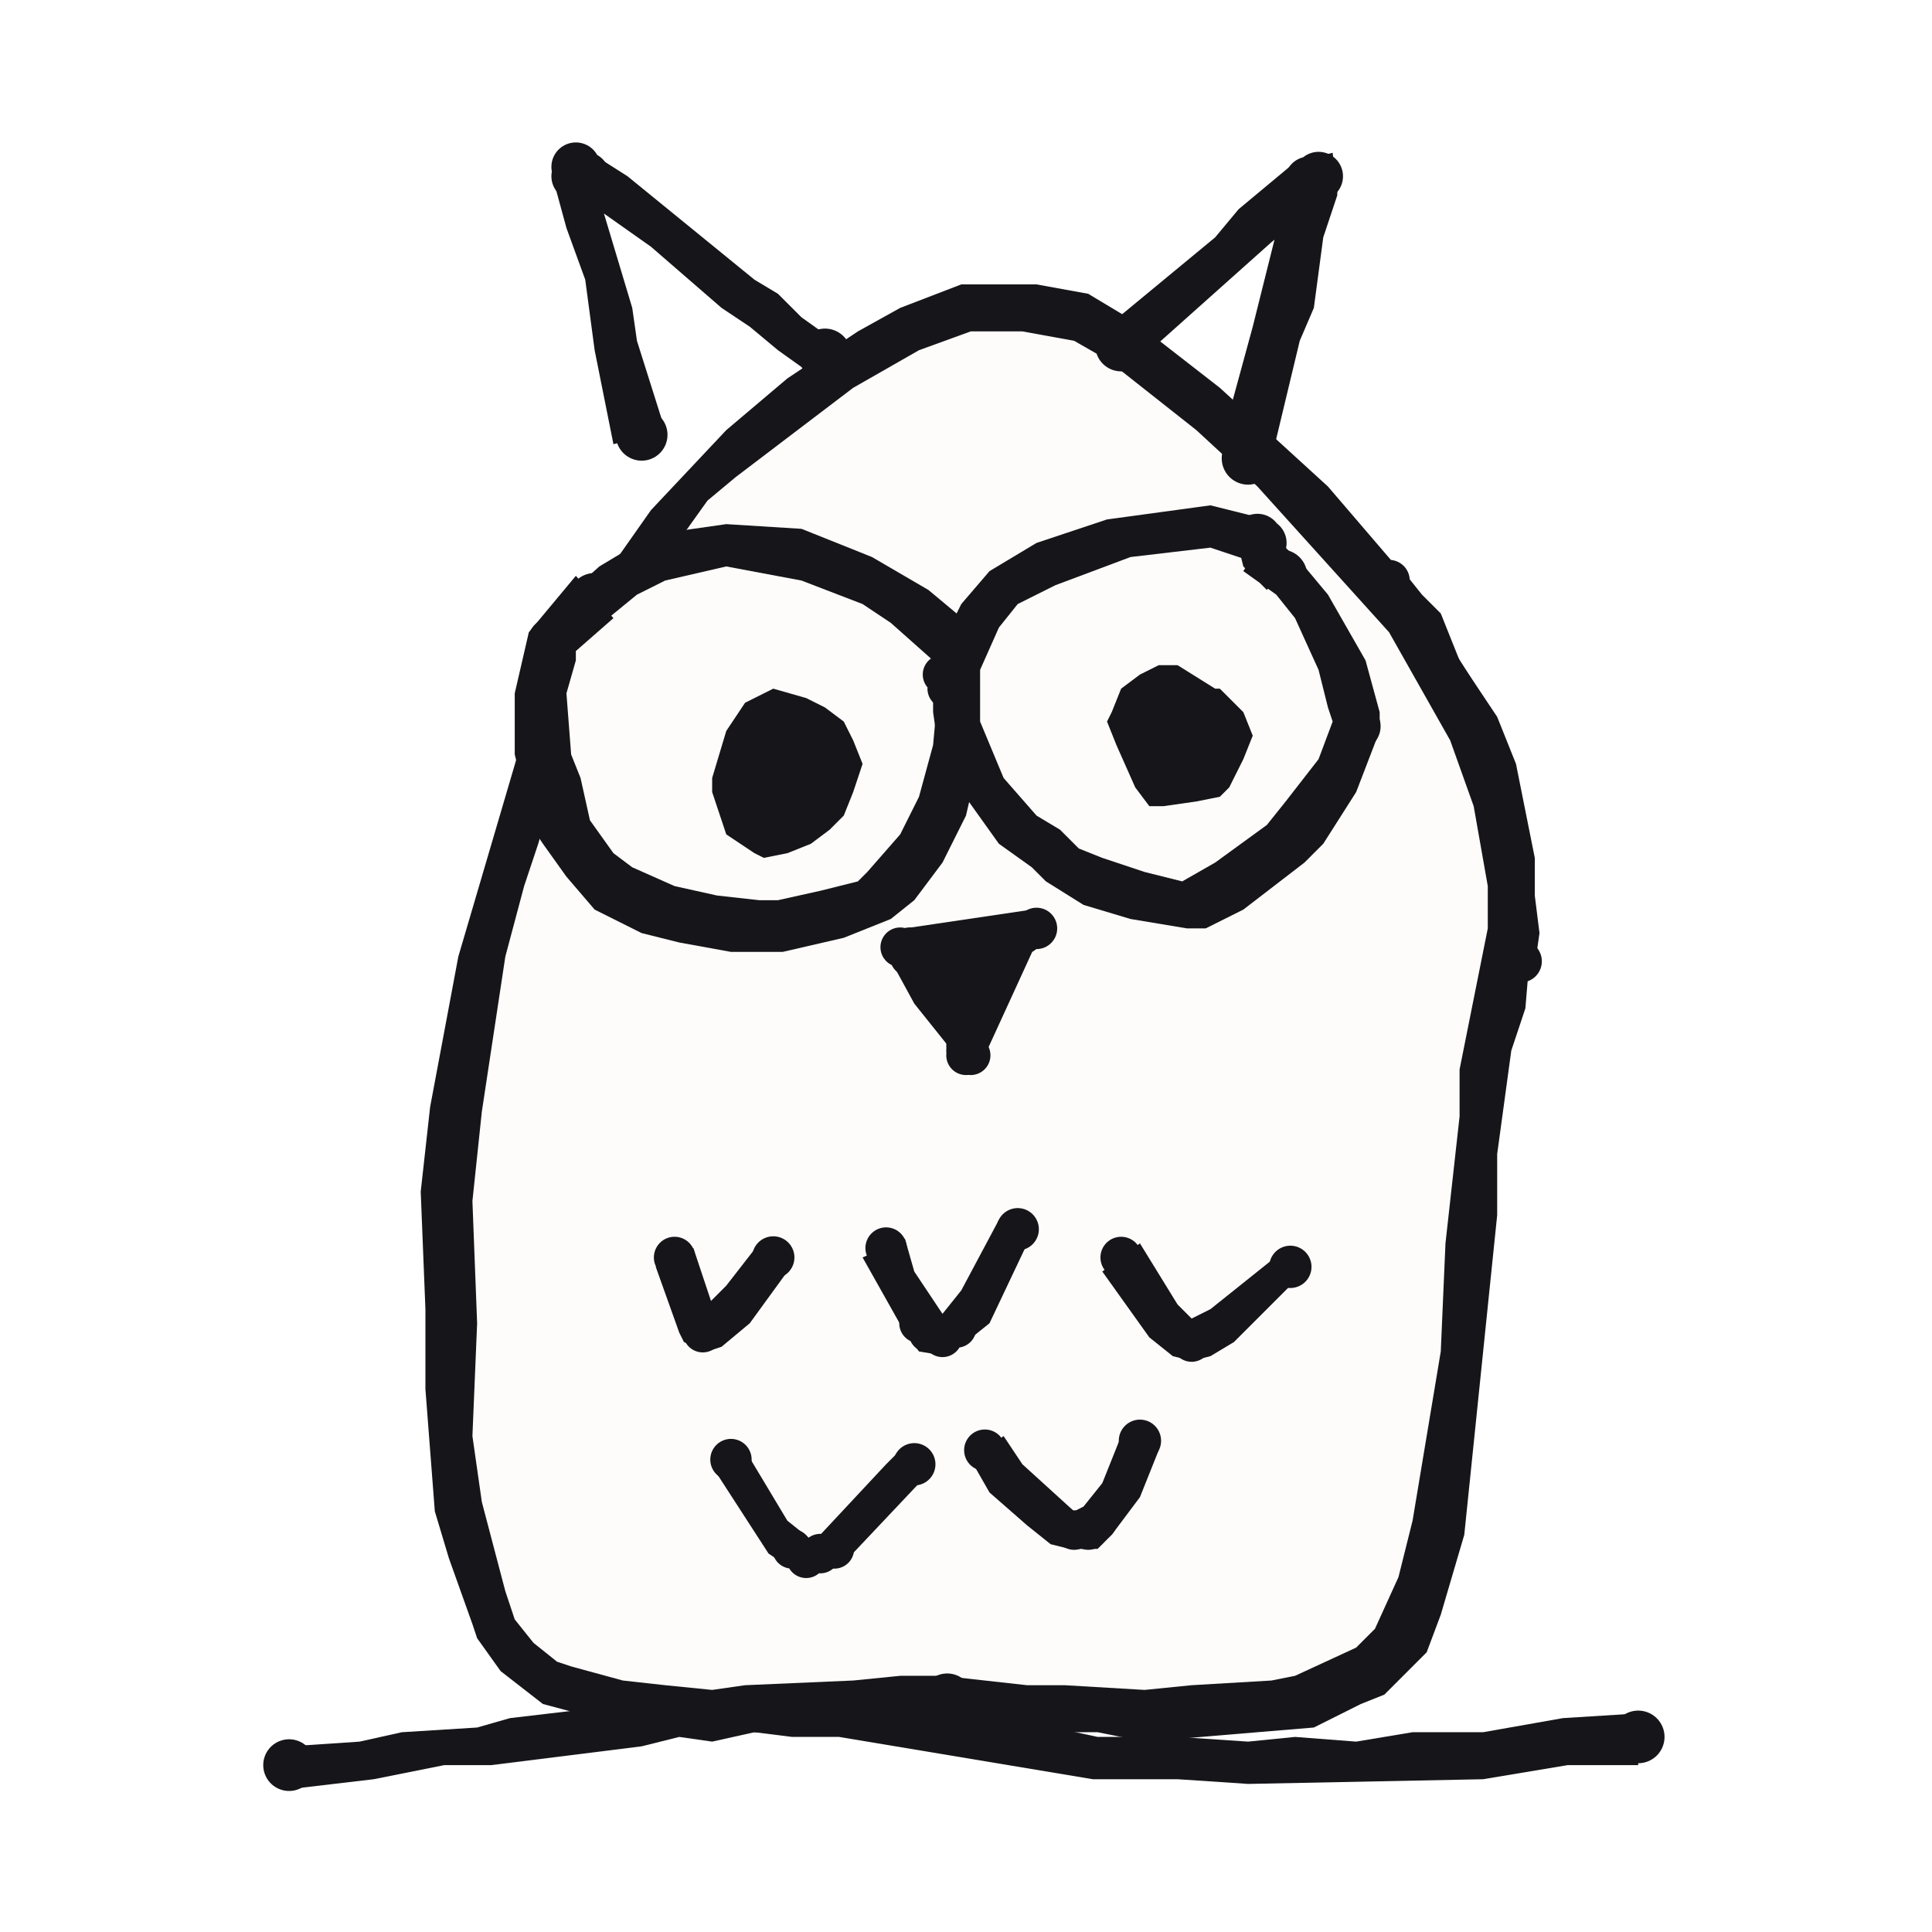
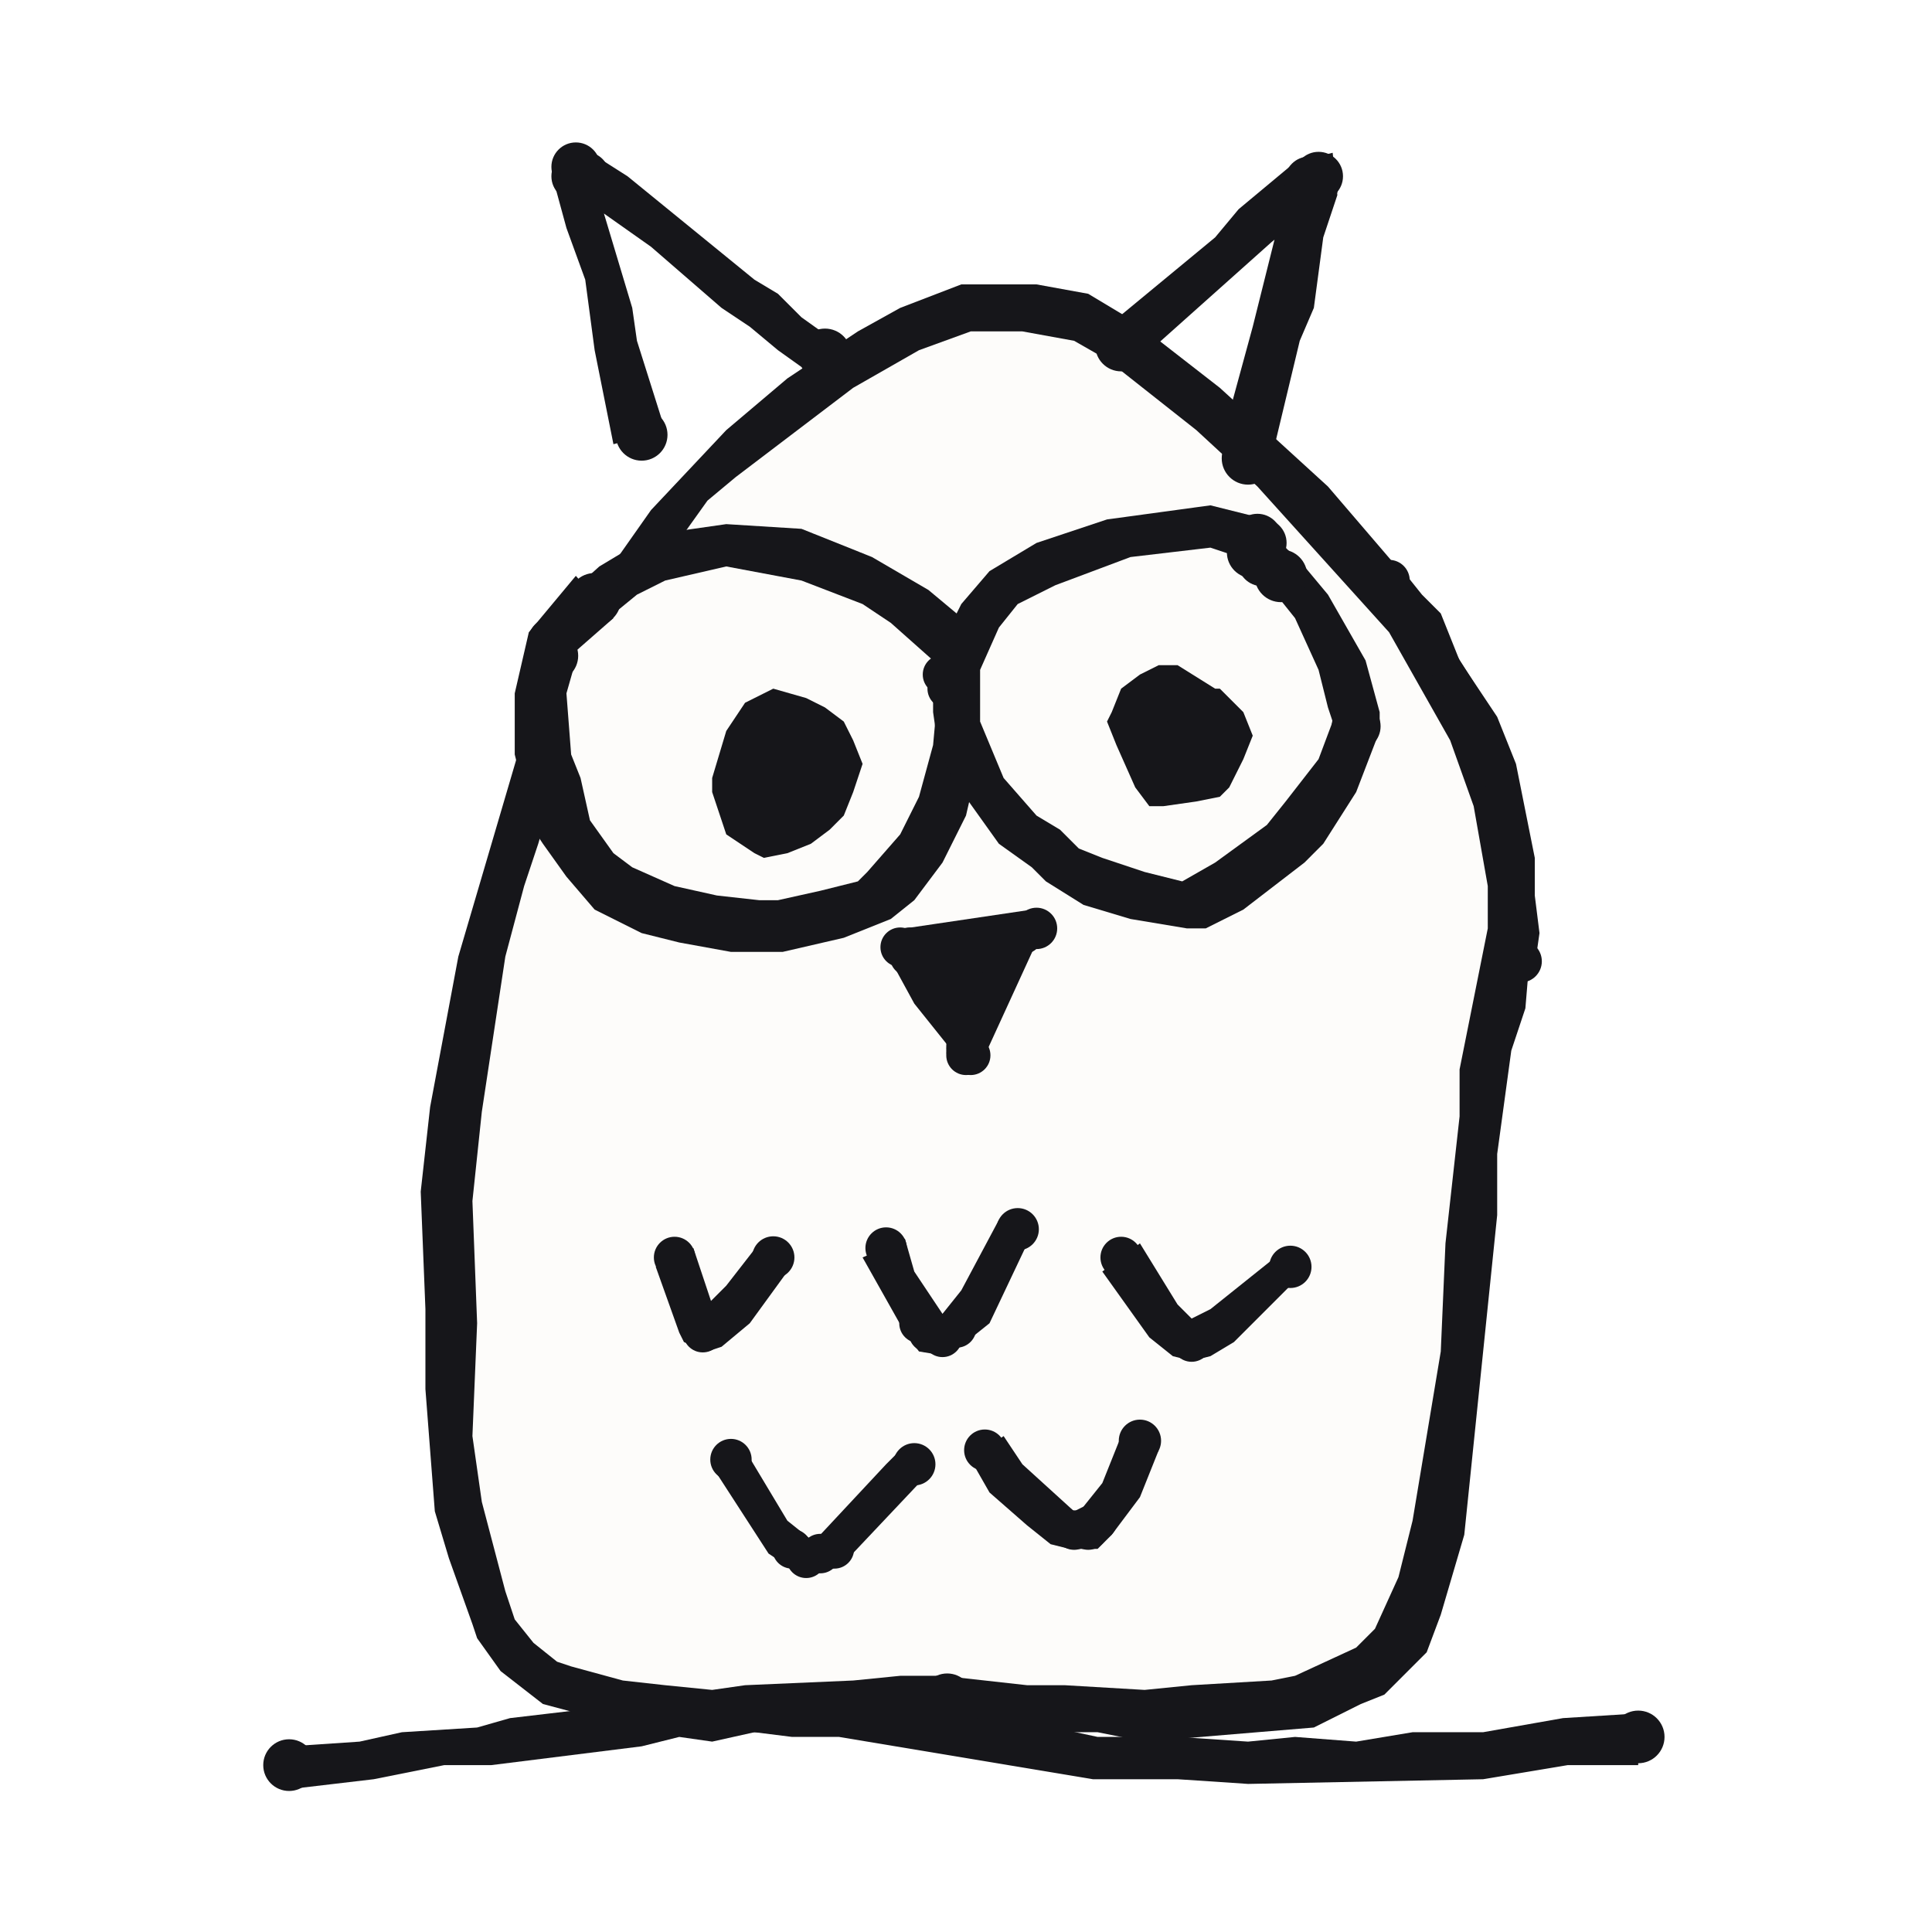
<svg xmlns="http://www.w3.org/2000/svg" viewBox="51.5 64.5 411.0 411.0">
  <path d="M253,426 L243,425 L201,429 L183,427 L174,424 L167,421 L162,417 L157,411 L153,402 L149,388 L147,368 L148,343 L147,318 L148,301 L153,271 L158,252 L161,243 L168,218 L175,202 L186,186 L200,168 L214,155 L226,145 L237,139 L252,131 L257,130 L274,130 L281,132 L290,137 L308,151 L323,164 L335,177 L351,196 L364,218 L369,232 L373,250 L373,255 L371,273 L367,295 L362,352 L358,387 L353,406 L350,413 L345,418 L339,422 L330,426 L323,428 L295,429 L278,428 L270,428 L253,426 Z" fill="#fdfcfa" />
  <path d="M253,421 L243,421 L233,422 L210,423 L203,424 L193,423 L184,422 L173,419 L170,418 L165,414 L161,409 L159,403 L154,384 L152,370 L153,346 L152,320 L154,301 L159,268 L163,253 L166,244 L173,220 L180,203 L197,178 L202,171 L208,166 L233,147 L247,139 L258,135 L269,135 L280,137 L287,141 L306,156 L319,168 L347,199 L360,222 L365,236 L368,253 L368,262 L362,292 L362,302 L359,329 L358,352 L352,388 L349,400 L344,411 L340,415 L327,421 L322,422 L305,423 L295,424 L278,423 L270,423 L252,421 L250,422 L233,423 L215,425 L191,425 L190,433 L216,433 L234,432 L241,433 L253,431 L270,433 L285,433 L295,435 L331,432 L341,427 L346,425 L355,416 L358,408 L363,391 L370,323 L370,310 L373,288 L376,279 L378,255 L375,233 L369,216 L352,189 L334,168 L311,147 L293,133 L283,127 L272,125 L256,125 L243,130 L234,135 L219,145 L206,156 L190,173 L171,200 L164,217 L149,268 L143,300 L141,318 L142,343 L142,360 L144,386 L147,396 L152,410 L153,413 L158,420 L167,427 L182,431 L190,432 L204,433 L216,431 L253,430 Z" fill="#16161a" />
-   <path d="M253 426h0M188 157h0M290 138h0M169 204h0M318 182h0M113 440h0" stroke="#16161a" stroke-width="11" stroke-linecap="round" />
-   <path d="M191 429h0M227 140h0M317 162h0M178 192h0M324 187h0M400 434h0" stroke="#16161a" stroke-width="11.2" stroke-linecap="round" />
+   <circle cx="253" cy="426" r="5.5" fill="#16161a" />
+   <circle cx="191" cy="429" r="5.6" fill="#16161a" />
  <path d="M344,190 L354,204 L356,208 L363,221 L367,230 L372,248 L372,262 L371,269 L378,270 L379,263 L378,255 L378,247 L374,227 L370,217 L362,205 L358,195 L354,191 L350,186 Z" fill="#16161a" />
-   <path d="M347 188h0M255 215h0M272 262h0M195 332h0M240 330h0M290 332h0M207 375h0M261 373h0" stroke="#16161a" stroke-width="8.8" stroke-linecap="round" />
-   <path d="M375 269h0M255 215h0M269 263h0M216 332h0M268 326h0M326 334h0M246 376h0M294 371h0" stroke="#16161a" stroke-width="9" stroke-linecap="round" />
+   <circle cx="347" cy="188" r="4.4" fill="#16161a" />
+   <circle cx="375" cy="269" r="4.5" fill="#16161a" />
  <path d="M193,156 L187,137 L186,130 L180,110 L178,102 L173,105 L190,117 L205,130 L211,134 L217,139 L224,144 L229,137 L222,132 L217,127 L212,124 L185,102 L174,95 L169,102 L172,113 L176,124 L178,139 L182,159 Z" fill="#16161a" />
-   <path d="M174 102h0M174 100h0M176 102h0M330 103h0M332 102h0M331 104h0M169 201h0M340 219h0M319 179h0M320 180h0M320 184h0" stroke="#16161a" stroke-width="10.4" stroke-linecap="round" />
+   <circle cx="188" cy="157" r="5.5" fill="#16161a" />
+   <circle cx="227" cy="140" r="5.6" fill="#16161a" />
+   <circle cx="174" cy="102" r="5.2" fill="#16161a" />
+   <circle cx="174" cy="100" r="5.2" fill="#16161a" />
+   <circle cx="176" cy="102" r="5.2" fill="#16161a" />
  <path d="M294,141 L322,116 L333,107 L329,106 L326,102 L318,134 L312,156 L312,161 L322,162 L328,137 L331,130 L333,115 L336,106 L335,97 L327,99 L315,109 L310,115 L287,134 Z" fill="#16161a" />
+   <circle cx="290" cy="138" r="5.5" fill="#16161a" />
+   <circle cx="317" cy="162" r="5.6" fill="#16161a" />
+   <circle cx="330" cy="103" r="5.2" fill="#16161a" />
+   <circle cx="332" cy="102" r="5.2" fill="#16161a" />
+   <circle cx="331" cy="104" r="5.2" fill="#16161a" />
  <path d="M169,204 L173,197 L184,187 L194,183 L206,181 L221,182 L235,187 L246,194 L253,201 L256,207 L255,222 L253,234 L249,242 L245,248 L238,255 L230,259 L217,262 L205,261 L193,258 L182,253 L176,248 L171,239 L167,225 L167,212 L169,204 Z" fill="#fdfcfa" />
  <path d="M172,206 L176,200 L187,191 L193,188 L206,185 L222,188 L235,193 L241,197 L250,205 L251,208 L251,212 L250,223 L247,234 L243,242 L236,250 L234,252 L226,254 L217,256 L213,256 L204,255 L195,253 L186,249 L182,246 L177,239 L175,230 L173,225 L172,212 L174,205 L174,203 L182,196 L174,187 L164,199 L161,212 L161,225 L165,241 L167,244 L172,251 L178,258 L188,263 L196,265 L207,267 L218,267 L231,264 L241,260 L246,256 L252,248 L257,238 L260,225 L261,209 L260,203 L257,198 L255,195 L249,190 L237,183 L222,177 L206,176 L192,178 L184,182 L179,185 L169,194 L165,202 Z" fill="#16161a" />
+   <circle cx="169" cy="204" r="5.5" fill="#16161a" />
+   <circle cx="178" cy="192" r="5.6" fill="#16161a" />
+   <circle cx="169" cy="201" r="5.2" fill="#16161a" />
  <path d="M318,182 L326,188 L332,196 L338,209 L340,216 L340,219 L336,230 L328,240 L325,244 L313,253 L306,257 L301,257 L296,256 L282,251 L269,242 L263,235 L259,228 L255,218 L256,205 L260,196 L265,190 L270,187 L289,179 L309,177 L320,180 Z" fill="#fdfcfa" />
  <path d="M316,186 L323,191 L327,196 L332,207 L334,215 L335,218 L332,226 L325,235 L321,240 L310,248 L303,252 L295,250 L286,247 L281,245 L277,241 L272,238 L265,230 L260,218 L260,207 L264,198 L268,193 L276,189 L292,183 L309,181 L318,184 L315,181 L316,185 L321,190 L327,183 L325,181 L324,182 L324,178 L321,175 L309,172 L287,175 L272,180 L262,186 L256,193 L252,201 L250,207 L250,216 L251,223 L254,230 L259,237 L264,244 L271,249 L274,252 L282,257 L292,260 L304,262 L308,262 L316,258 L329,248 L333,244 L340,233 L345,220 L345,216 L342,205 L334,191 L329,185 L321,178 Z" fill="#16161a" />
+   <circle cx="318" cy="182" r="5.5" fill="#16161a" />
+   <circle cx="324" cy="187" r="5.6" fill="#16161a" />
+   <circle cx="340" cy="219" r="5.2" fill="#16161a" />
+   <circle cx="319" cy="179" r="5.2" fill="#16161a" />
+   <circle cx="320" cy="180" r="5.2" fill="#16161a" />
+   <circle cx="320" cy="184" r="5.2" fill="#16161a" />
  <path d="M228,241 L224,244 L219,246 L214,247 L212,246 L206,242 L203,233 L203,230 L206,220 L210,214 L214,212 L216,211 L223,213 L227,215 L231,218 L233,222 L235,227 L233,233 L231,238 L228,241 Z" fill="#16161a" />
  <path d="M311,211 L316,216 L318,221 L316,226 L313,232 L311,234 L306,235 L299,236 L296,236 L293,232 L289,223 L287,218 L288,216 L290,211 L294,208 L298,206 L302,206 L310,211 Z" fill="#16161a" />
  <path d="M259,214 L257,209 L256,209 L251,211 L251,215 L259,214 L257,206 L249,207 L251,217 Z" fill="#16161a" />
-   <path d="M253 211h0M252 208h0M254 208h0M245 266h0M243 266h0M245 268h0M257 287h0M258 289h0M257 289h0M257 288h0M201 347h0M201 348h0M202 347h0M247 346h0M249 348h0M252 349h0M255 347h0M303 349h0M305 350h0M307 349h0M220 394h0M223 396h0M226 395h0M229 394h0M277 389h0M280 390h0M283 390h0M285 388h0" stroke="#16161a" stroke-width="8.4" stroke-linecap="round" />
+   <circle cx="255" cy="215" r="4.4" fill="#16161a" />
+   <circle cx="255" cy="215" r="4.5" fill="#16161a" />
+   <circle cx="253" cy="211" r="4.2" fill="#16161a" />
+   <circle cx="252" cy="208" r="4.2" fill="#16161a" />
+   <circle cx="254" cy="208" r="4.2" fill="#16161a" />
  <path d="M272,262 L243,266 L257,287 L258,289 L257,289 L271,260 Z" fill="#16161a" />
  <path d="M271,258 L244,262 L240,267 L246,278 L254,288 L254,289 L260,287 L261,289 L272,265 L265,261 L254,287 L255,292 L262,288 L249,268 L248,265 L247,266 L245,270 L262,268 L272,266 Z" fill="#16161a" />
+   <circle cx="272" cy="262" r="4.4" fill="#16161a" />
+   <circle cx="269" cy="263" r="4.5" fill="#16161a" />
+   <circle cx="245" cy="266" r="4.2" fill="#16161a" />
+   <circle cx="243" cy="266" r="4.2" fill="#16161a" />
+   <circle cx="245" cy="268" r="4.2" fill="#16161a" />
+   <circle cx="257" cy="287" r="4.2" fill="#16161a" />
+   <circle cx="258" cy="289" r="4.2" fill="#16161a" />
+   <circle cx="257" cy="289" r="4.2" fill="#16161a" />
+   <circle cx="257" cy="288" r="4.2" fill="#16161a" />
  <path d="M191,334 L196,348 L197,350 L202,352 L205,351 L211,346 L219,335 L213,329 L206,338 L200,344 L204,345 L199,330 Z" fill="#16161a" />
+   <circle cx="195" cy="332" r="4.4" fill="#16161a" />
+   <circle cx="216" cy="332" r="4.5" fill="#16161a" />
+   <circle cx="201" cy="347" r="4.2" fill="#16161a" />
+   <circle cx="201" cy="348" r="4.2" fill="#16161a" />
+   <circle cx="202" cy="347" r="4.2" fill="#16161a" />
  <path d="M235,332 L244,348 L247,352 L253,353 L257,350 L262,346 L271,327 L264,324 L256,339 L252,344 L246,335 L244,328 Z" fill="#16161a" />
+   <circle cx="240" cy="330" r="4.4" fill="#16161a" />
+   <circle cx="268" cy="326" r="4.5" fill="#16161a" />
+   <circle cx="247" cy="346" r="4.2" fill="#16161a" />
+   <circle cx="249" cy="348" r="4.2" fill="#16161a" />
+   <circle cx="252" cy="349" r="4.2" fill="#16161a" />
+   <circle cx="255" cy="347" r="4.2" fill="#16161a" />
  <path d="M286,335 L296,349 L301,353 L305,354 L309,353 L314,350 L328,336 L324,331 L309,343 L305,345 L302,342 L294,329 Z" fill="#16161a" />
+   <circle cx="290" cy="332" r="4.4" fill="#16161a" />
+   <circle cx="326" cy="334" r="4.5" fill="#16161a" />
+   <circle cx="303" cy="349" r="4.2" fill="#16161a" />
+   <circle cx="305" cy="350" r="4.2" fill="#16161a" />
+   <circle cx="307" cy="349" r="4.2" fill="#16161a" />
  <path d="M204,378 L215,395 L218,397 L222,399 L227,399 L231,397 L248,379 L243,373 L240,376 L226,391 L224,392 L219,388 L210,373 Z" fill="#16161a" />
+   <circle cx="207" cy="375" r="4.4" fill="#16161a" />
+   <circle cx="246" cy="376" r="4.5" fill="#16161a" />
+   <circle cx="220" cy="394" r="4.2" fill="#16161a" />
+   <circle cx="223" cy="396" r="4.2" fill="#16161a" />
+   <circle cx="226" cy="395" r="4.2" fill="#16161a" />
+   <circle cx="229" cy="394" r="4.2" fill="#16161a" />
  <path d="M258,375 L262,382 L270,389 L275,393 L279,394 L285,394 L288,391 L294,383 L298,373 L290,370 L286,380 L282,385 L280,386 L269,376 L265,370 Z" fill="#16161a" />
+   <circle cx="261" cy="373" r="4.4" fill="#16161a" />
+   <circle cx="294" cy="371" r="4.5" fill="#16161a" />
+   <circle cx="277" cy="389" r="4.2" fill="#16161a" />
+   <circle cx="280" cy="390" r="4.2" fill="#16161a" />
+   <circle cx="283" cy="390" r="4.2" fill="#16161a" />
+   <circle cx="285" cy="388" r="4.2" fill="#16161a" />
  <path d="M114,445 L131,443 L146,440 L156,440 L188,436 L196,434 L203,435 L212,433 L220,434 L230,434 L284,443 L302,443 L317,444 L367,443 L385,440 L400,440 L400,429 L384,430 L367,433 L352,433 L340,435 L327,434 L317,435 L302,434 L285,434 L271,431 L258,430 L243,427 L228,425 L213,425 L202,426 L195,426 L187,428 L177,428 L160,430 L153,432 L137,433 L128,435 L113,436 Z" fill="#16161a" />
+   <circle cx="113" cy="440" r="5.5" fill="#16161a" />
+   <circle cx="400" cy="434" r="5.6" fill="#16161a" />
</svg>
